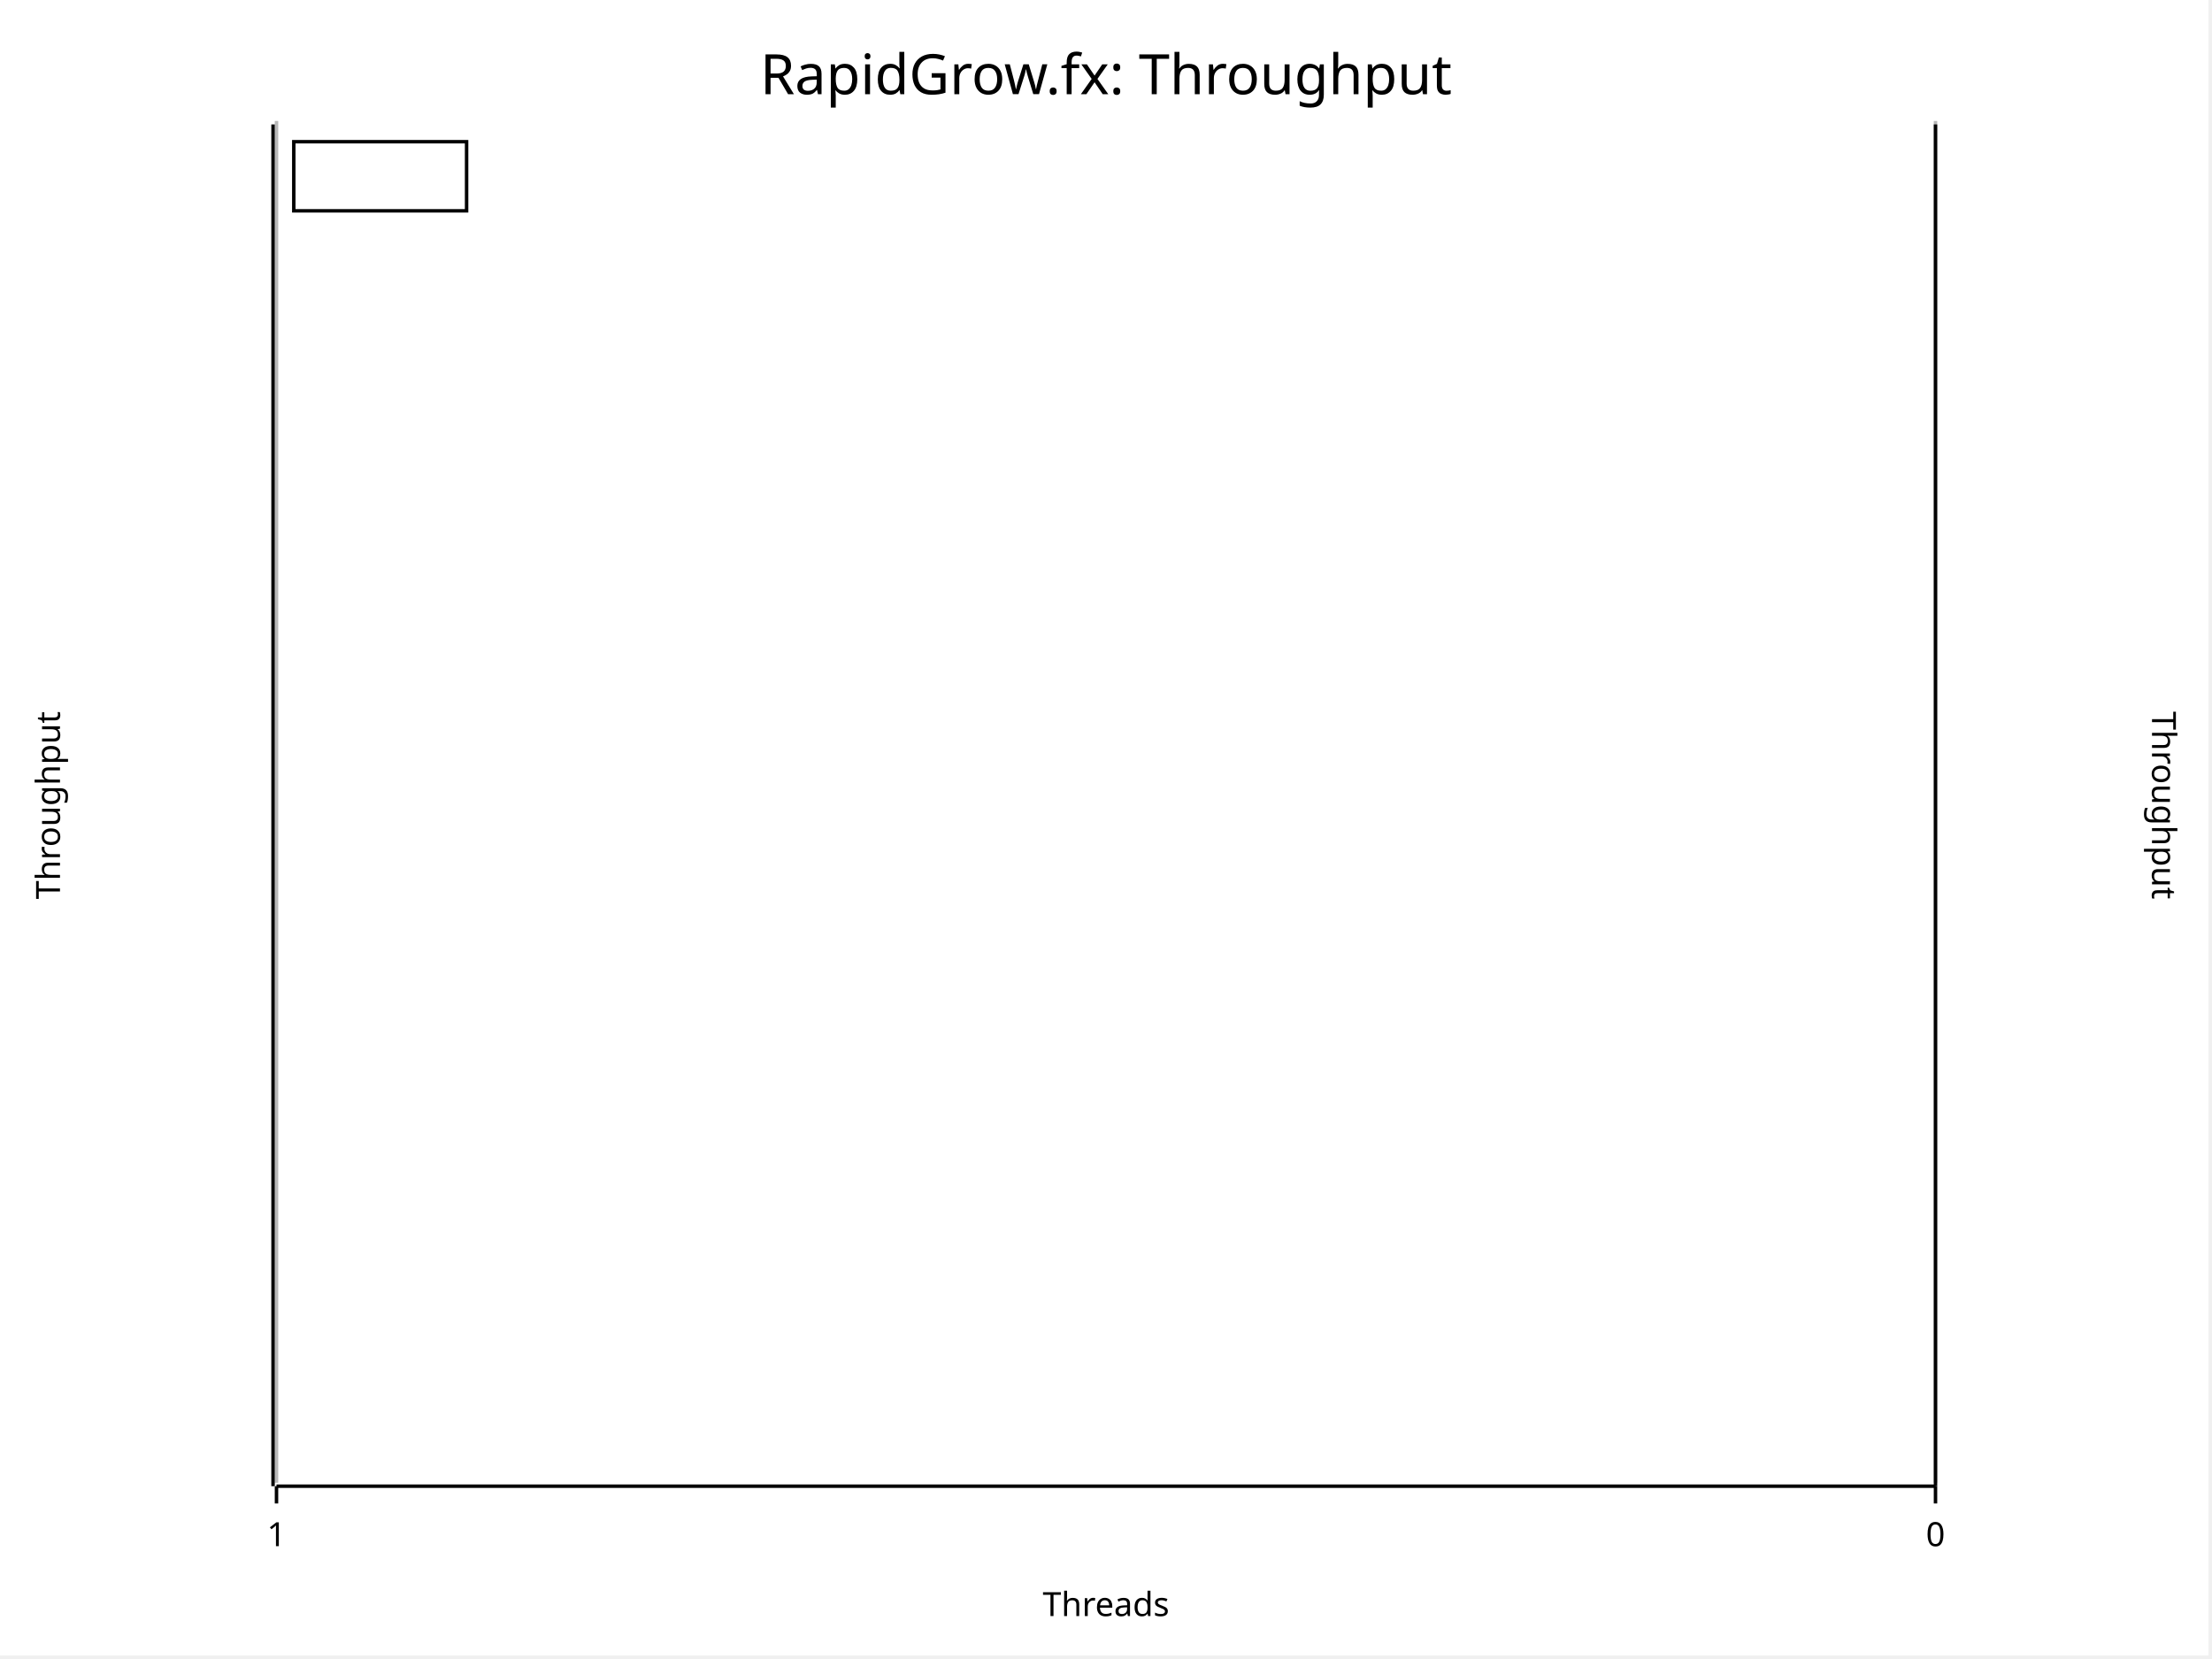
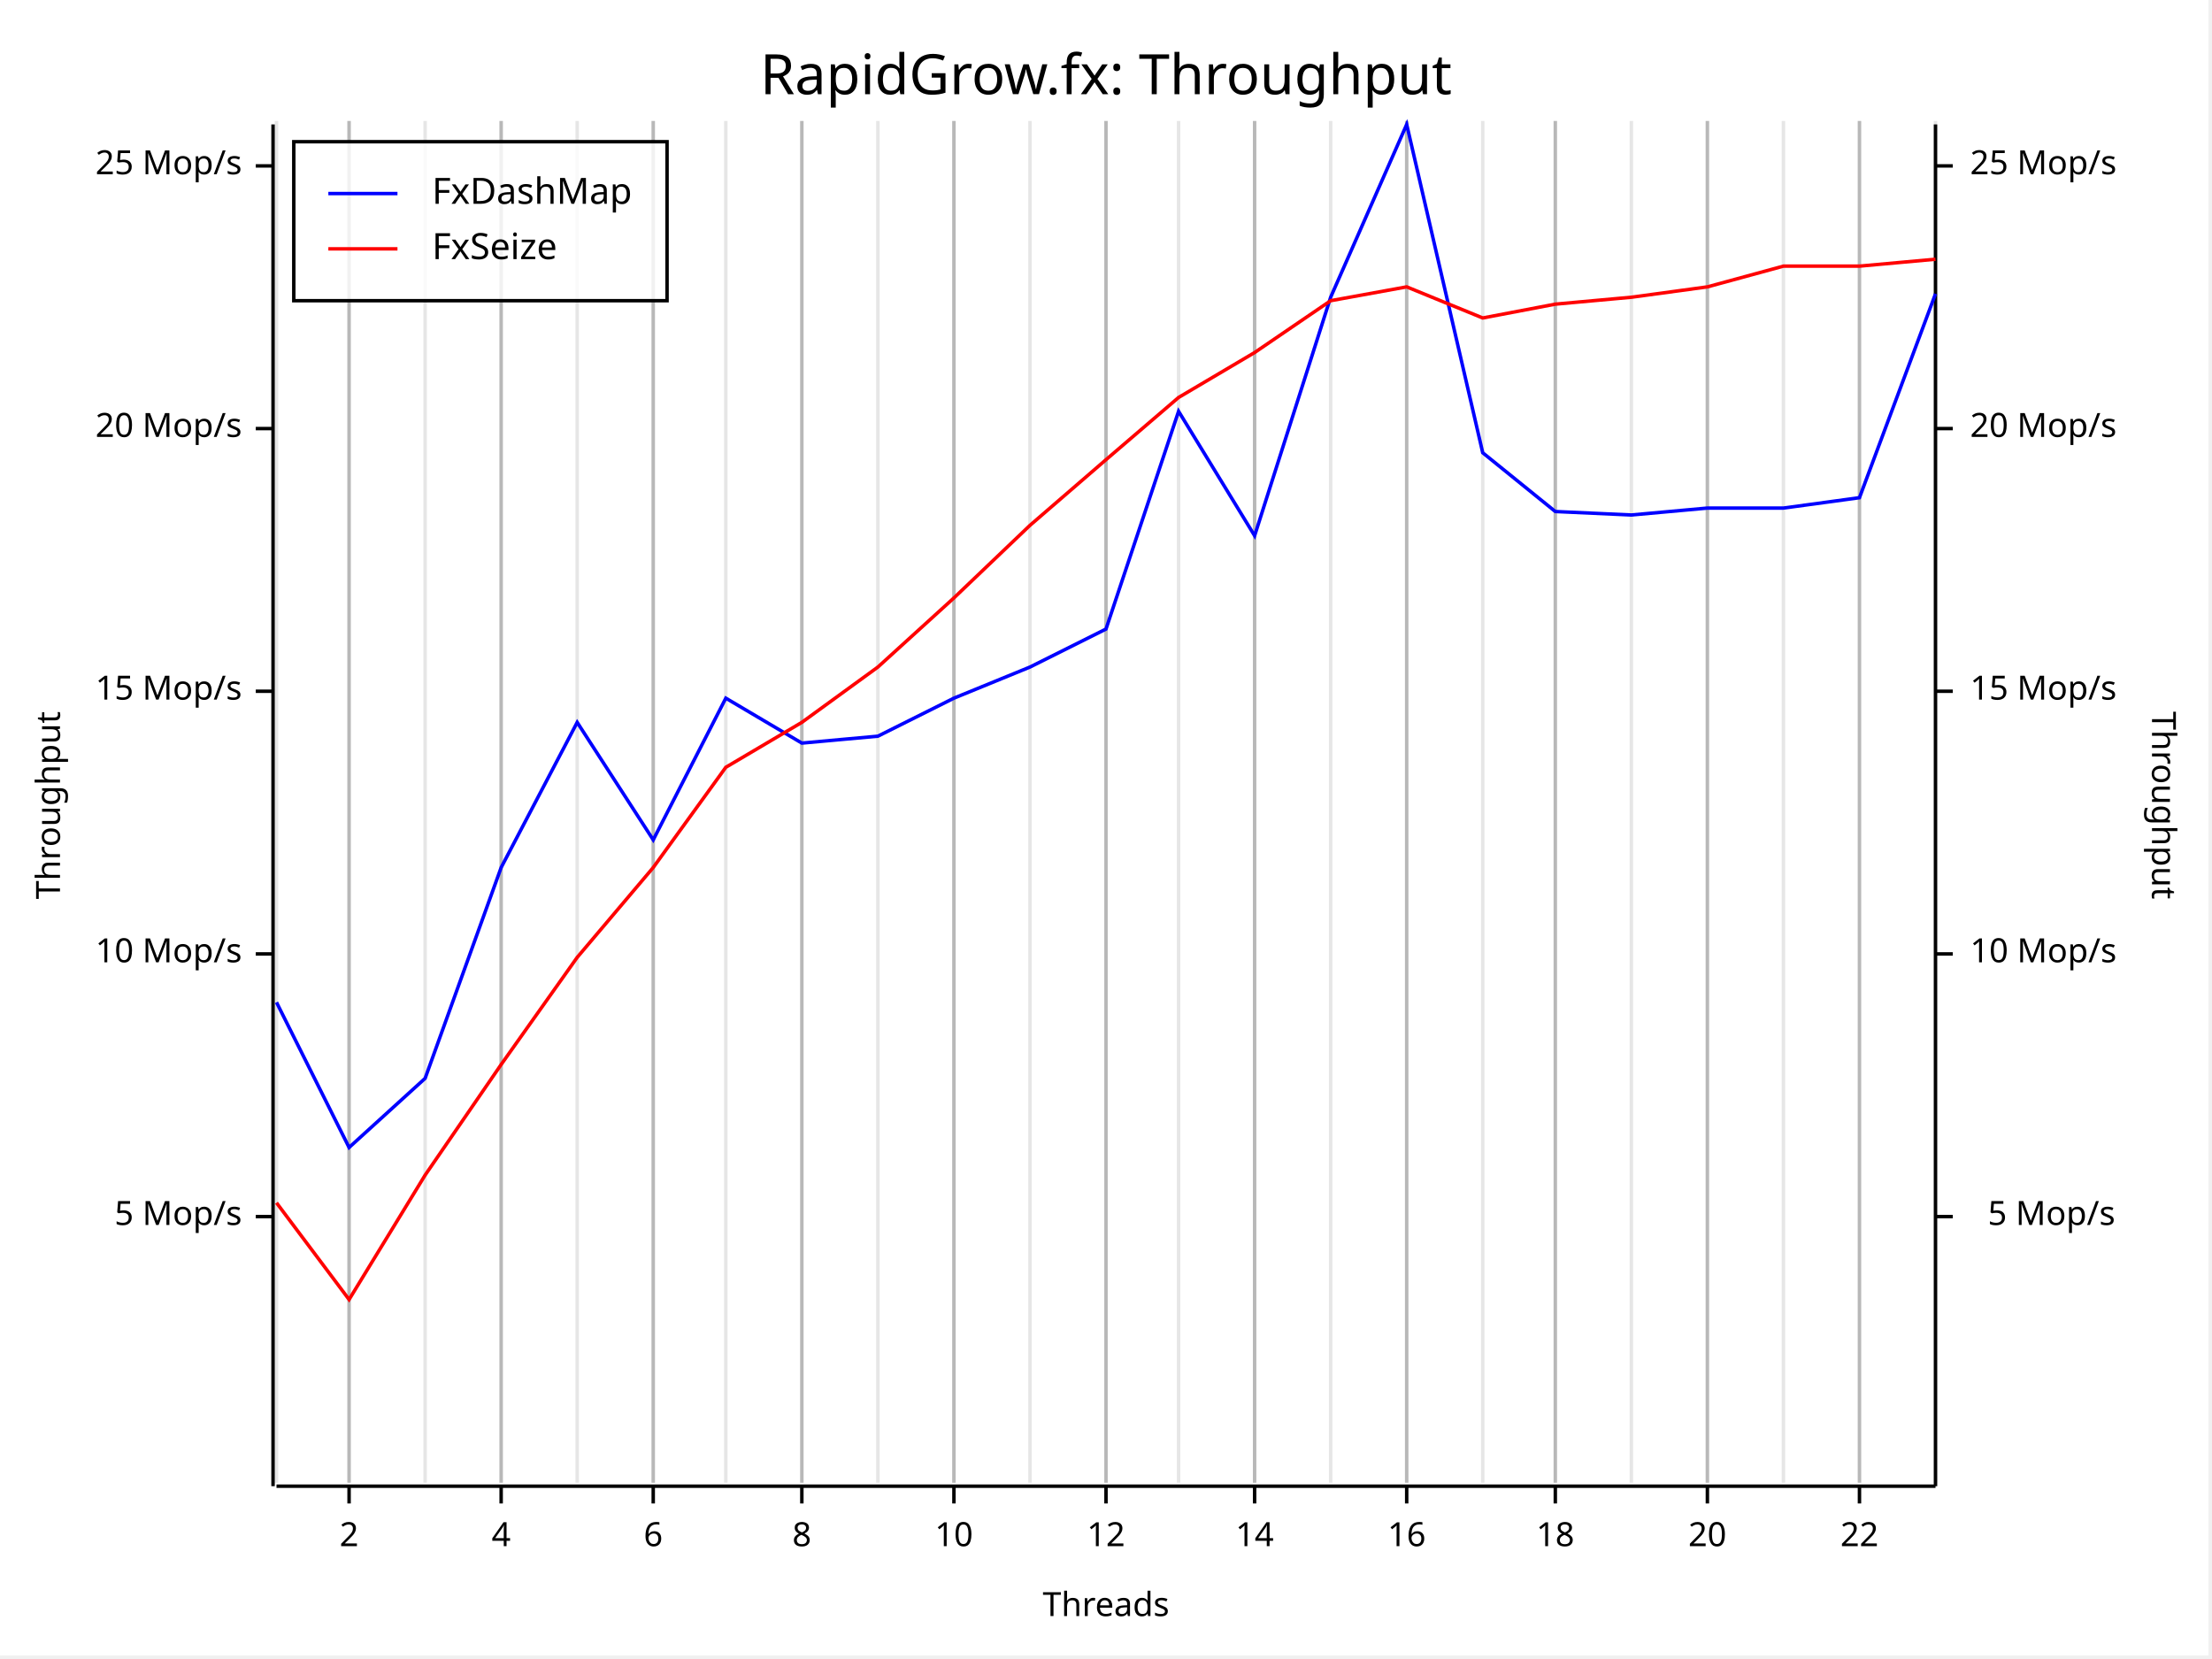
<svg xmlns="http://www.w3.org/2000/svg" width="640" height="480" viewBox="0 0 640 480">
  <rect x="0" y="0" width="639" height="479" opacity="1" fill="#FFFFFF" stroke="none" />
  <text x="320" y="15" dy="0.76em" text-anchor="middle" font-family="Fira Code" font-size="16.129" opacity="1" fill="#000000">
RapidGrow.fx: Throughput
</text>
+   <line opacity="0.1" stroke="#000000" stroke-width="1" x1="80" y1="429" x2="80" y2="35" />
+   <line opacity="0.1" stroke="#000000" stroke-width="1" x1="101" y1="429" x2="101" y2="35" />
+   <line opacity="0.1" stroke="#000000" stroke-width="1" x1="123" y1="429" x2="123" y2="35" />
+   <line opacity="0.1" stroke="#000000" stroke-width="1" x1="145" y1="429" x2="145" y2="35" />
+   <line opacity="0.1" stroke="#000000" stroke-width="1" x1="167" y1="429" x2="167" y2="35" />
+   <line opacity="0.1" stroke="#000000" stroke-width="1" x1="189" y1="429" x2="189" y2="35" />
+   <line opacity="0.1" stroke="#000000" stroke-width="1" x1="210" y1="429" x2="210" y2="35" />
+   <line opacity="0.1" stroke="#000000" stroke-width="1" x1="232" y1="429" x2="232" y2="35" />
+   <line opacity="0.1" stroke="#000000" stroke-width="1" x1="254" y1="429" x2="254" y2="35" />
+   <line opacity="0.1" stroke="#000000" stroke-width="1" x1="276" y1="429" x2="276" y2="35" />
+   <line opacity="0.1" stroke="#000000" stroke-width="1" x1="298" y1="429" x2="298" y2="35" />
+   <line opacity="0.1" stroke="#000000" stroke-width="1" x1="320" y1="429" x2="320" y2="35" />
+   <line opacity="0.1" stroke="#000000" stroke-width="1" x1="341" y1="429" x2="341" y2="35" />
+   <line opacity="0.1" stroke="#000000" stroke-width="1" x1="363" y1="429" x2="363" y2="35" />
+   <line opacity="0.1" stroke="#000000" stroke-width="1" x1="385" y1="429" x2="385" y2="35" />
+   <line opacity="0.1" stroke="#000000" stroke-width="1" x1="407" y1="429" x2="407" y2="35" />
+   <line opacity="0.1" stroke="#000000" stroke-width="1" x1="429" y1="429" x2="429" y2="35" />
+   <line opacity="0.1" stroke="#000000" stroke-width="1" x1="450" y1="429" x2="450" y2="35" />
+   <line opacity="0.1" stroke="#000000" stroke-width="1" x1="472" y1="429" x2="472" y2="35" />
+   <line opacity="0.1" stroke="#000000" stroke-width="1" x1="494" y1="429" x2="494" y2="35" />
+   <line opacity="0.1" stroke="#000000" stroke-width="1" x1="516" y1="429" x2="516" y2="35" />
+   <line opacity="0.1" stroke="#000000" stroke-width="1" x1="538" y1="429" x2="538" y2="35" />
  <line opacity="0.1" stroke="#000000" stroke-width="1" x1="560" y1="429" x2="560" y2="35" />
-   <line opacity="0.1" stroke="#000000" stroke-width="1" x1="80" y1="429" x2="80" y2="35" />
  <text x="10" y="233" dy="0.76em" text-anchor="middle" font-family="sans-serif" font-size="9.677" opacity="1" fill="#000000" transform="rotate(270, 10, 233)">
Throughput
</text>
  <text x="320" y="470" dy="-0.5ex" text-anchor="middle" font-family="sans-serif" font-size="9.677" opacity="1" fill="#000000">
Threads
</text>
  <text x="630" y="233" dy="0.76em" text-anchor="middle" font-family="sans-serif" font-size="9.677" opacity="1" fill="#000000" transform="rotate(90, 630, 233)">
Throughput
</text>
-   <line opacity="0.2" stroke="#000000" stroke-width="1" x1="560" y1="429" x2="560" y2="35" />
-   <line opacity="0.2" stroke="#000000" stroke-width="1" x1="80" y1="429" x2="80" y2="35" />
+   <line opacity="0.2" stroke="#000000" stroke-width="1" x1="101" y1="429" x2="101" y2="35" />
+   <line opacity="0.2" stroke="#000000" stroke-width="1" x1="145" y1="429" x2="145" y2="35" />
+   <line opacity="0.2" stroke="#000000" stroke-width="1" x1="189" y1="429" x2="189" y2="35" />
+   <line opacity="0.2" stroke="#000000" stroke-width="1" x1="232" y1="429" x2="232" y2="35" />
+   <line opacity="0.2" stroke="#000000" stroke-width="1" x1="276" y1="429" x2="276" y2="35" />
+   <line opacity="0.2" stroke="#000000" stroke-width="1" x1="320" y1="429" x2="320" y2="35" />
+   <line opacity="0.2" stroke="#000000" stroke-width="1" x1="363" y1="429" x2="363" y2="35" />
+   <line opacity="0.2" stroke="#000000" stroke-width="1" x1="407" y1="429" x2="407" y2="35" />
+   <line opacity="0.2" stroke="#000000" stroke-width="1" x1="450" y1="429" x2="450" y2="35" />
+   <line opacity="0.2" stroke="#000000" stroke-width="1" x1="494" y1="429" x2="494" y2="35" />
+   <line opacity="0.2" stroke="#000000" stroke-width="1" x1="538" y1="429" x2="538" y2="35" />
  <polyline fill="none" opacity="1" stroke="#000000" stroke-width="1" points="79,36 79,430 " />
+   <text x="70" y="352" dy="0.5ex" text-anchor="end" font-family="sans-serif" font-size="9.677" opacity="1" fill="#000000">
+ 5 Mop/s
+ </text>
+   <polyline fill="none" opacity="1" stroke="#000000" stroke-width="1" points="74,352 79,352 " />
+   <text x="70" y="276" dy="0.5ex" text-anchor="end" font-family="sans-serif" font-size="9.677" opacity="1" fill="#000000">
+ 10 Mop/s
+ </text>
+   <polyline fill="none" opacity="1" stroke="#000000" stroke-width="1" points="74,276 79,276 " />
+   <text x="70" y="200" dy="0.5ex" text-anchor="end" font-family="sans-serif" font-size="9.677" opacity="1" fill="#000000">
+ 15 Mop/s
+ </text>
+   <polyline fill="none" opacity="1" stroke="#000000" stroke-width="1" points="74,200 79,200 " />
+   <text x="70" y="124" dy="0.5ex" text-anchor="end" font-family="sans-serif" font-size="9.677" opacity="1" fill="#000000">
+ 20 Mop/s
+ </text>
+   <polyline fill="none" opacity="1" stroke="#000000" stroke-width="1" points="74,124 79,124 " />
+   <text x="70" y="48" dy="0.5ex" text-anchor="end" font-family="sans-serif" font-size="9.677" opacity="1" fill="#000000">
+ 25 Mop/s
+ </text>
+   <polyline fill="none" opacity="1" stroke="#000000" stroke-width="1" points="74,48 79,48 " />
  <polyline fill="none" opacity="1" stroke="#000000" stroke-width="1" points="80,430 560,430 " />
-   <text x="560" y="440" dy="0.76em" text-anchor="middle" font-family="sans-serif" font-size="9.677" opacity="1" fill="#000000">
- 0
+   <text x="101" y="440" dy="0.76em" text-anchor="middle" font-family="sans-serif" font-size="9.677" opacity="1" fill="#000000">
+ 2
</text>
-   <polyline fill="none" opacity="1" stroke="#000000" stroke-width="1" points="560,430 560,435 " />
-   <text x="80" y="440" dy="0.76em" text-anchor="middle" font-family="sans-serif" font-size="9.677" opacity="1" fill="#000000">
- 1
+   <polyline fill="none" opacity="1" stroke="#000000" stroke-width="1" points="101,430 101,435 " />
+   <text x="145" y="440" dy="0.76em" text-anchor="middle" font-family="sans-serif" font-size="9.677" opacity="1" fill="#000000">
+ 4
</text>
-   <polyline fill="none" opacity="1" stroke="#000000" stroke-width="1" points="80,430 80,435 " />
+   <polyline fill="none" opacity="1" stroke="#000000" stroke-width="1" points="145,430 145,435 " />
+   <text x="189" y="440" dy="0.76em" text-anchor="middle" font-family="sans-serif" font-size="9.677" opacity="1" fill="#000000">
+ 6
+ </text>
+   <polyline fill="none" opacity="1" stroke="#000000" stroke-width="1" points="189,430 189,435 " />
+   <text x="232" y="440" dy="0.76em" text-anchor="middle" font-family="sans-serif" font-size="9.677" opacity="1" fill="#000000">
+ 8
+ </text>
+   <polyline fill="none" opacity="1" stroke="#000000" stroke-width="1" points="232,430 232,435 " />
+   <text x="276" y="440" dy="0.76em" text-anchor="middle" font-family="sans-serif" font-size="9.677" opacity="1" fill="#000000">
+ 10
+ </text>
+   <polyline fill="none" opacity="1" stroke="#000000" stroke-width="1" points="276,430 276,435 " />
+   <text x="320" y="440" dy="0.76em" text-anchor="middle" font-family="sans-serif" font-size="9.677" opacity="1" fill="#000000">
+ 12
+ </text>
+   <polyline fill="none" opacity="1" stroke="#000000" stroke-width="1" points="320,430 320,435 " />
+   <text x="363" y="440" dy="0.76em" text-anchor="middle" font-family="sans-serif" font-size="9.677" opacity="1" fill="#000000">
+ 14
+ </text>
+   <polyline fill="none" opacity="1" stroke="#000000" stroke-width="1" points="363,430 363,435 " />
+   <text x="407" y="440" dy="0.76em" text-anchor="middle" font-family="sans-serif" font-size="9.677" opacity="1" fill="#000000">
+ 16
+ </text>
+   <polyline fill="none" opacity="1" stroke="#000000" stroke-width="1" points="407,430 407,435 " />
+   <text x="450" y="440" dy="0.76em" text-anchor="middle" font-family="sans-serif" font-size="9.677" opacity="1" fill="#000000">
+ 18
+ </text>
+   <polyline fill="none" opacity="1" stroke="#000000" stroke-width="1" points="450,430 450,435 " />
+   <text x="494" y="440" dy="0.76em" text-anchor="middle" font-family="sans-serif" font-size="9.677" opacity="1" fill="#000000">
+ 20
+ </text>
+   <polyline fill="none" opacity="1" stroke="#000000" stroke-width="1" points="494,430 494,435 " />
+   <text x="538" y="440" dy="0.76em" text-anchor="middle" font-family="sans-serif" font-size="9.677" opacity="1" fill="#000000">
+ 22
+ </text>
+   <polyline fill="none" opacity="1" stroke="#000000" stroke-width="1" points="538,430 538,435 " />
  <polyline fill="none" opacity="1" stroke="#000000" stroke-width="1" points="560,36 560,430 " />
-   <rect x="85" y="41" width="50" height="20" opacity="0.8" fill="#FFFFFF" stroke="none" />
-   <rect x="85" y="41" width="50" height="20" opacity="1" fill="none" stroke="#000000" />
+   <text x="612" y="352" dy="0.5ex" text-anchor="end" font-family="sans-serif" font-size="9.677" opacity="1" fill="#000000">
+ 5 Mop/s
+ </text>
+   <polyline fill="none" opacity="1" stroke="#000000" stroke-width="1" points="560,352 565,352 " />
+   <text x="570" y="276" dy="0.5ex" text-anchor="start" font-family="sans-serif" font-size="9.677" opacity="1" fill="#000000">
+ 10 Mop/s
+ </text>
+   <polyline fill="none" opacity="1" stroke="#000000" stroke-width="1" points="560,276 565,276 " />
+   <text x="570" y="200" dy="0.5ex" text-anchor="start" font-family="sans-serif" font-size="9.677" opacity="1" fill="#000000">
+ 15 Mop/s
+ </text>
+   <polyline fill="none" opacity="1" stroke="#000000" stroke-width="1" points="560,200 565,200 " />
+   <text x="570" y="124" dy="0.5ex" text-anchor="start" font-family="sans-serif" font-size="9.677" opacity="1" fill="#000000">
+ 20 Mop/s
+ </text>
+   <polyline fill="none" opacity="1" stroke="#000000" stroke-width="1" points="560,124 565,124 " />
+   <text x="570" y="48" dy="0.5ex" text-anchor="start" font-family="sans-serif" font-size="9.677" opacity="1" fill="#000000">
+ 25 Mop/s
+ </text>
+   <polyline fill="none" opacity="1" stroke="#000000" stroke-width="1" points="560,48 565,48 " />
+   <polyline fill="none" opacity="1" stroke="#0000FF" stroke-width="1" points="80,290 101,332 123,312 145,251 167,209 189,243 210,202 232,215 254,213 276,202 298,193 320,182 341,119 363,155 385,86 407,36 429,131 450,148 472,149 494,147 516,147 538,144 560,85 " />
+   <polyline fill="none" opacity="1" stroke="#FF0000" stroke-width="1" points="80,348 101,376 123,340 145,308 167,277 189,251 210,222 232,209 254,193 276,173 298,152 320,133 341,115 363,102 385,87 407,83 429,92 450,88 472,86 494,83 516,77 538,77 560,75 " />
+   <rect x="85" y="41" width="108" height="46" opacity="0.8" fill="#FFFFFF" stroke="none" />
+   <rect x="85" y="41" width="108" height="46" opacity="1" fill="none" stroke="#000000" />
+   <text x="125" y="51" dy="0.76em" text-anchor="start" font-family="Fira Code" font-size="10.484" opacity="1" fill="#000000">
+ FxDashMap
+ </text>
+   <text x="125" y="67" dy="0.76em" text-anchor="start" font-family="Fira Code" font-size="10.484" opacity="1" fill="#000000">
+ FxSeize
+ </text>
+   <polyline fill="none" opacity="1" stroke="#0000FF" stroke-width="1" points="95,56 115,56 " />
+   <polyline fill="none" opacity="1" stroke="#FF0000" stroke-width="1" points="95,72 115,72 " />
</svg>
